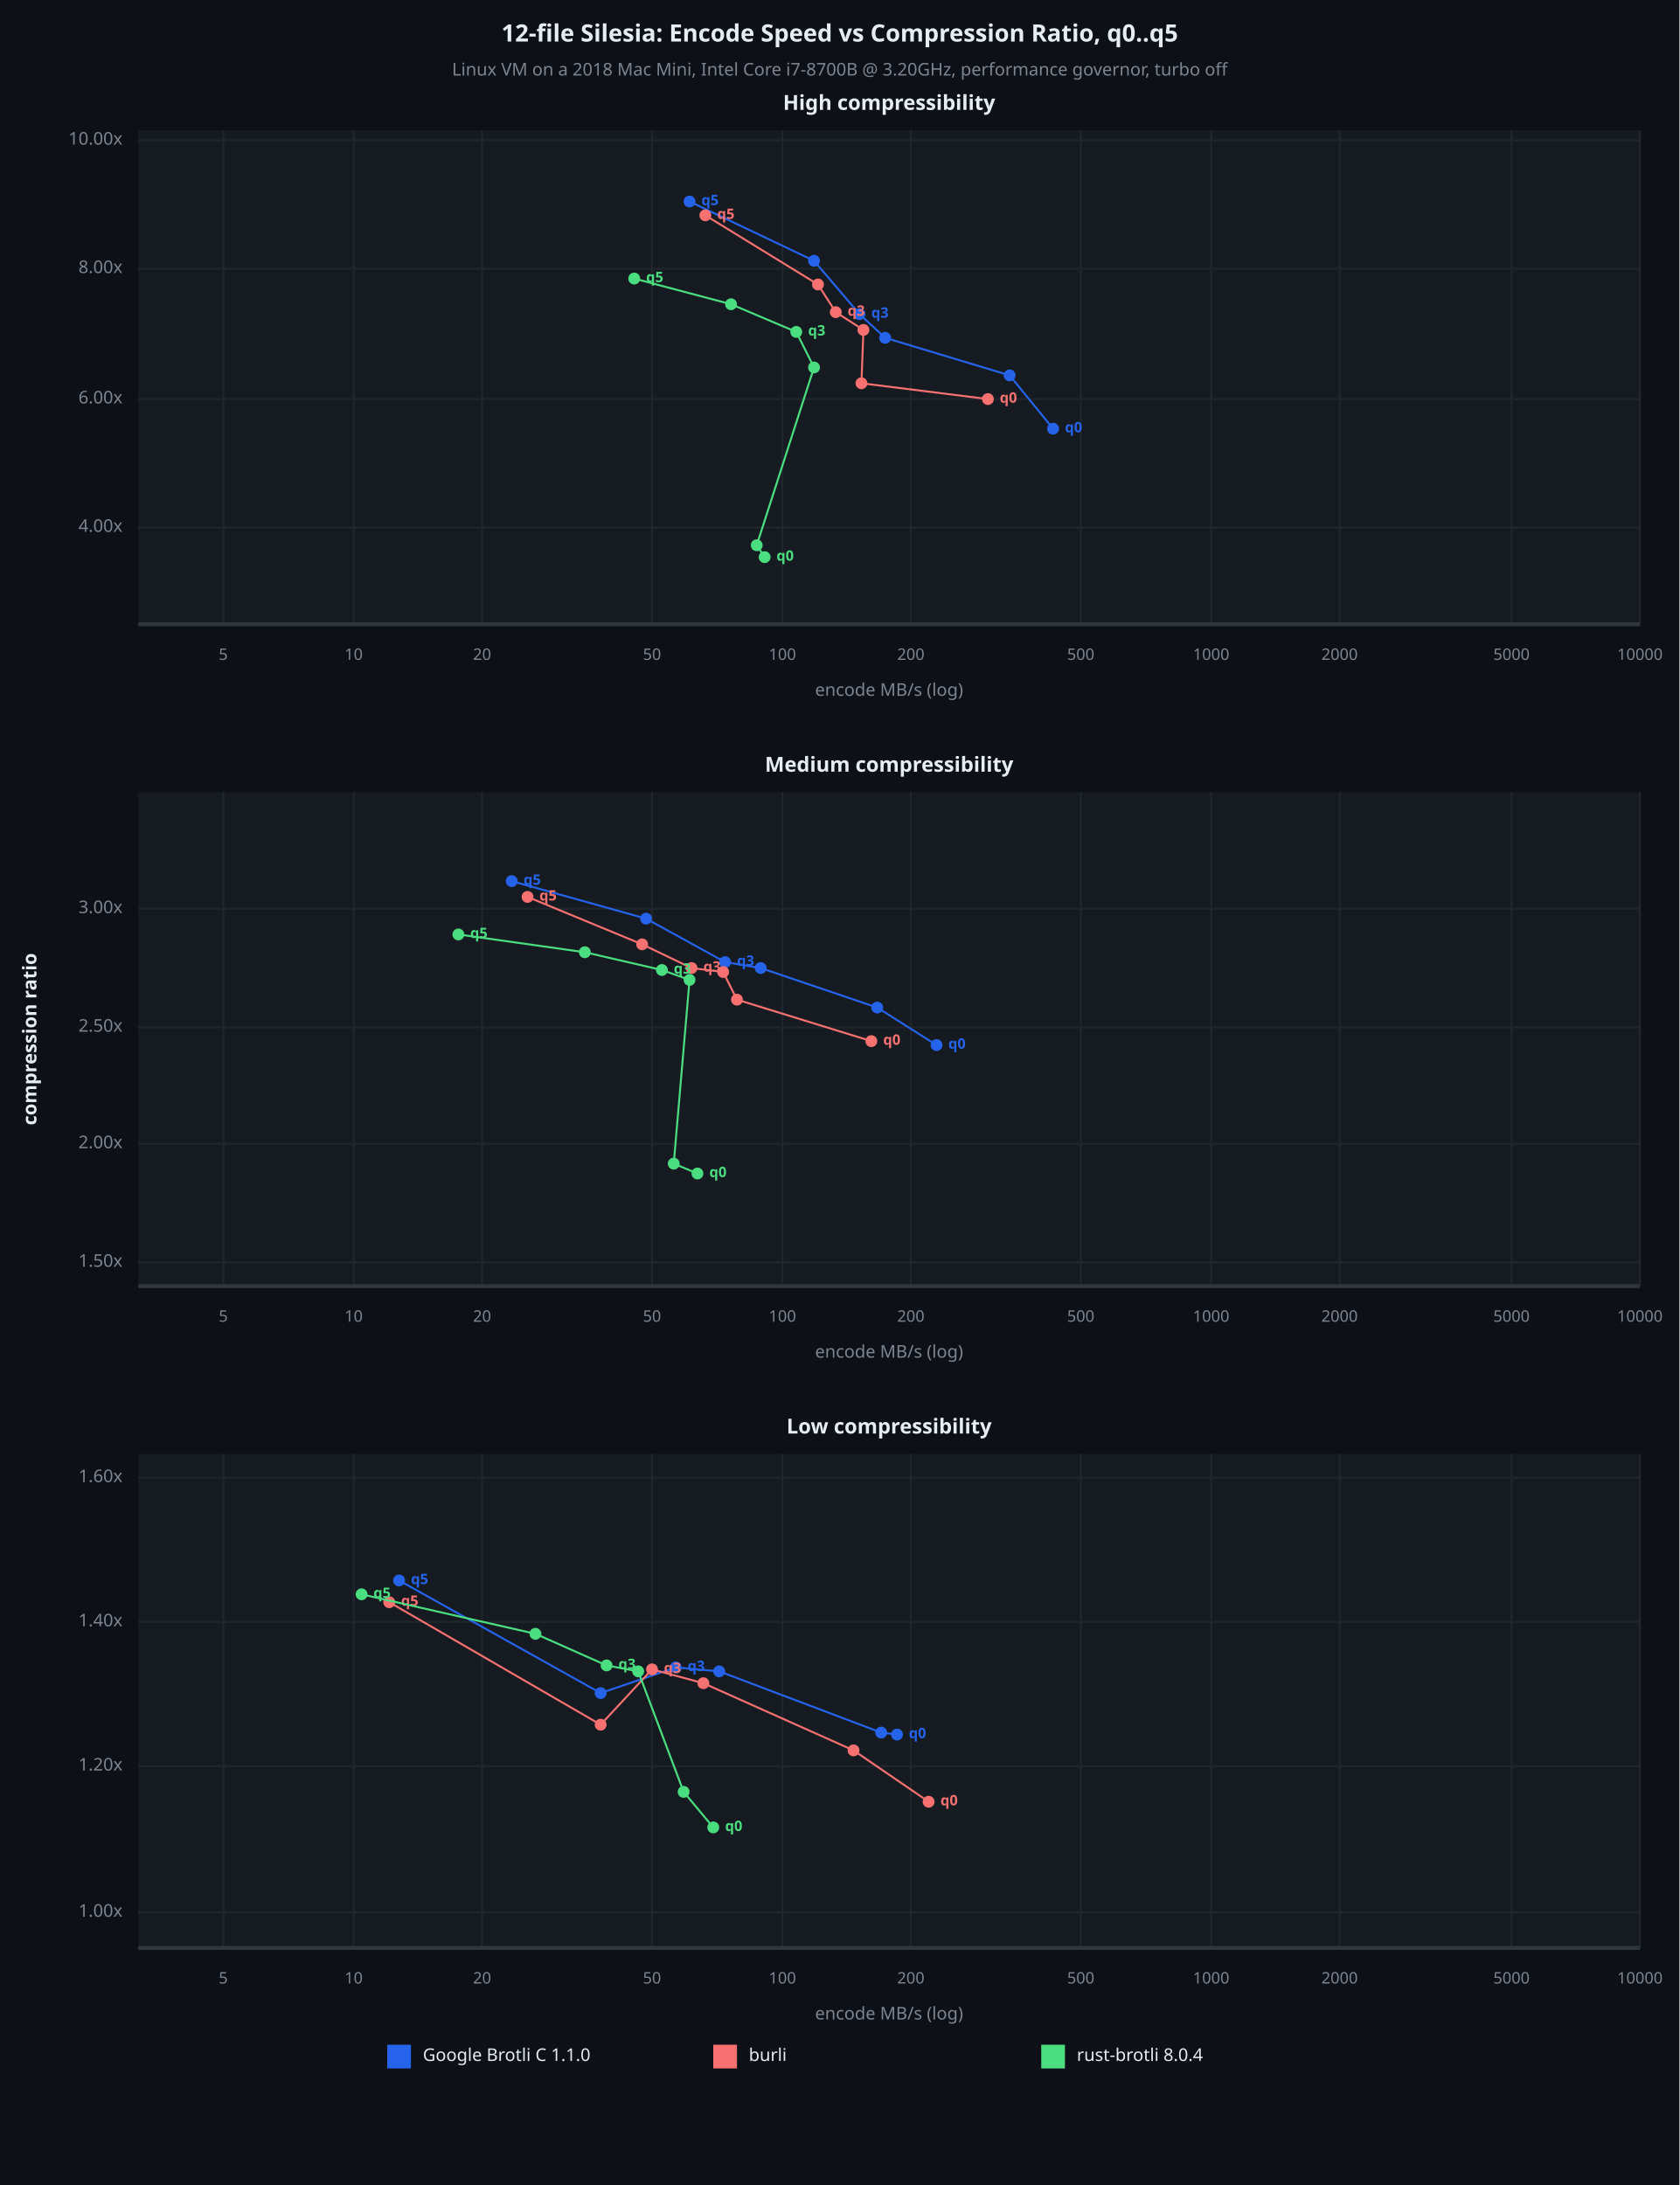
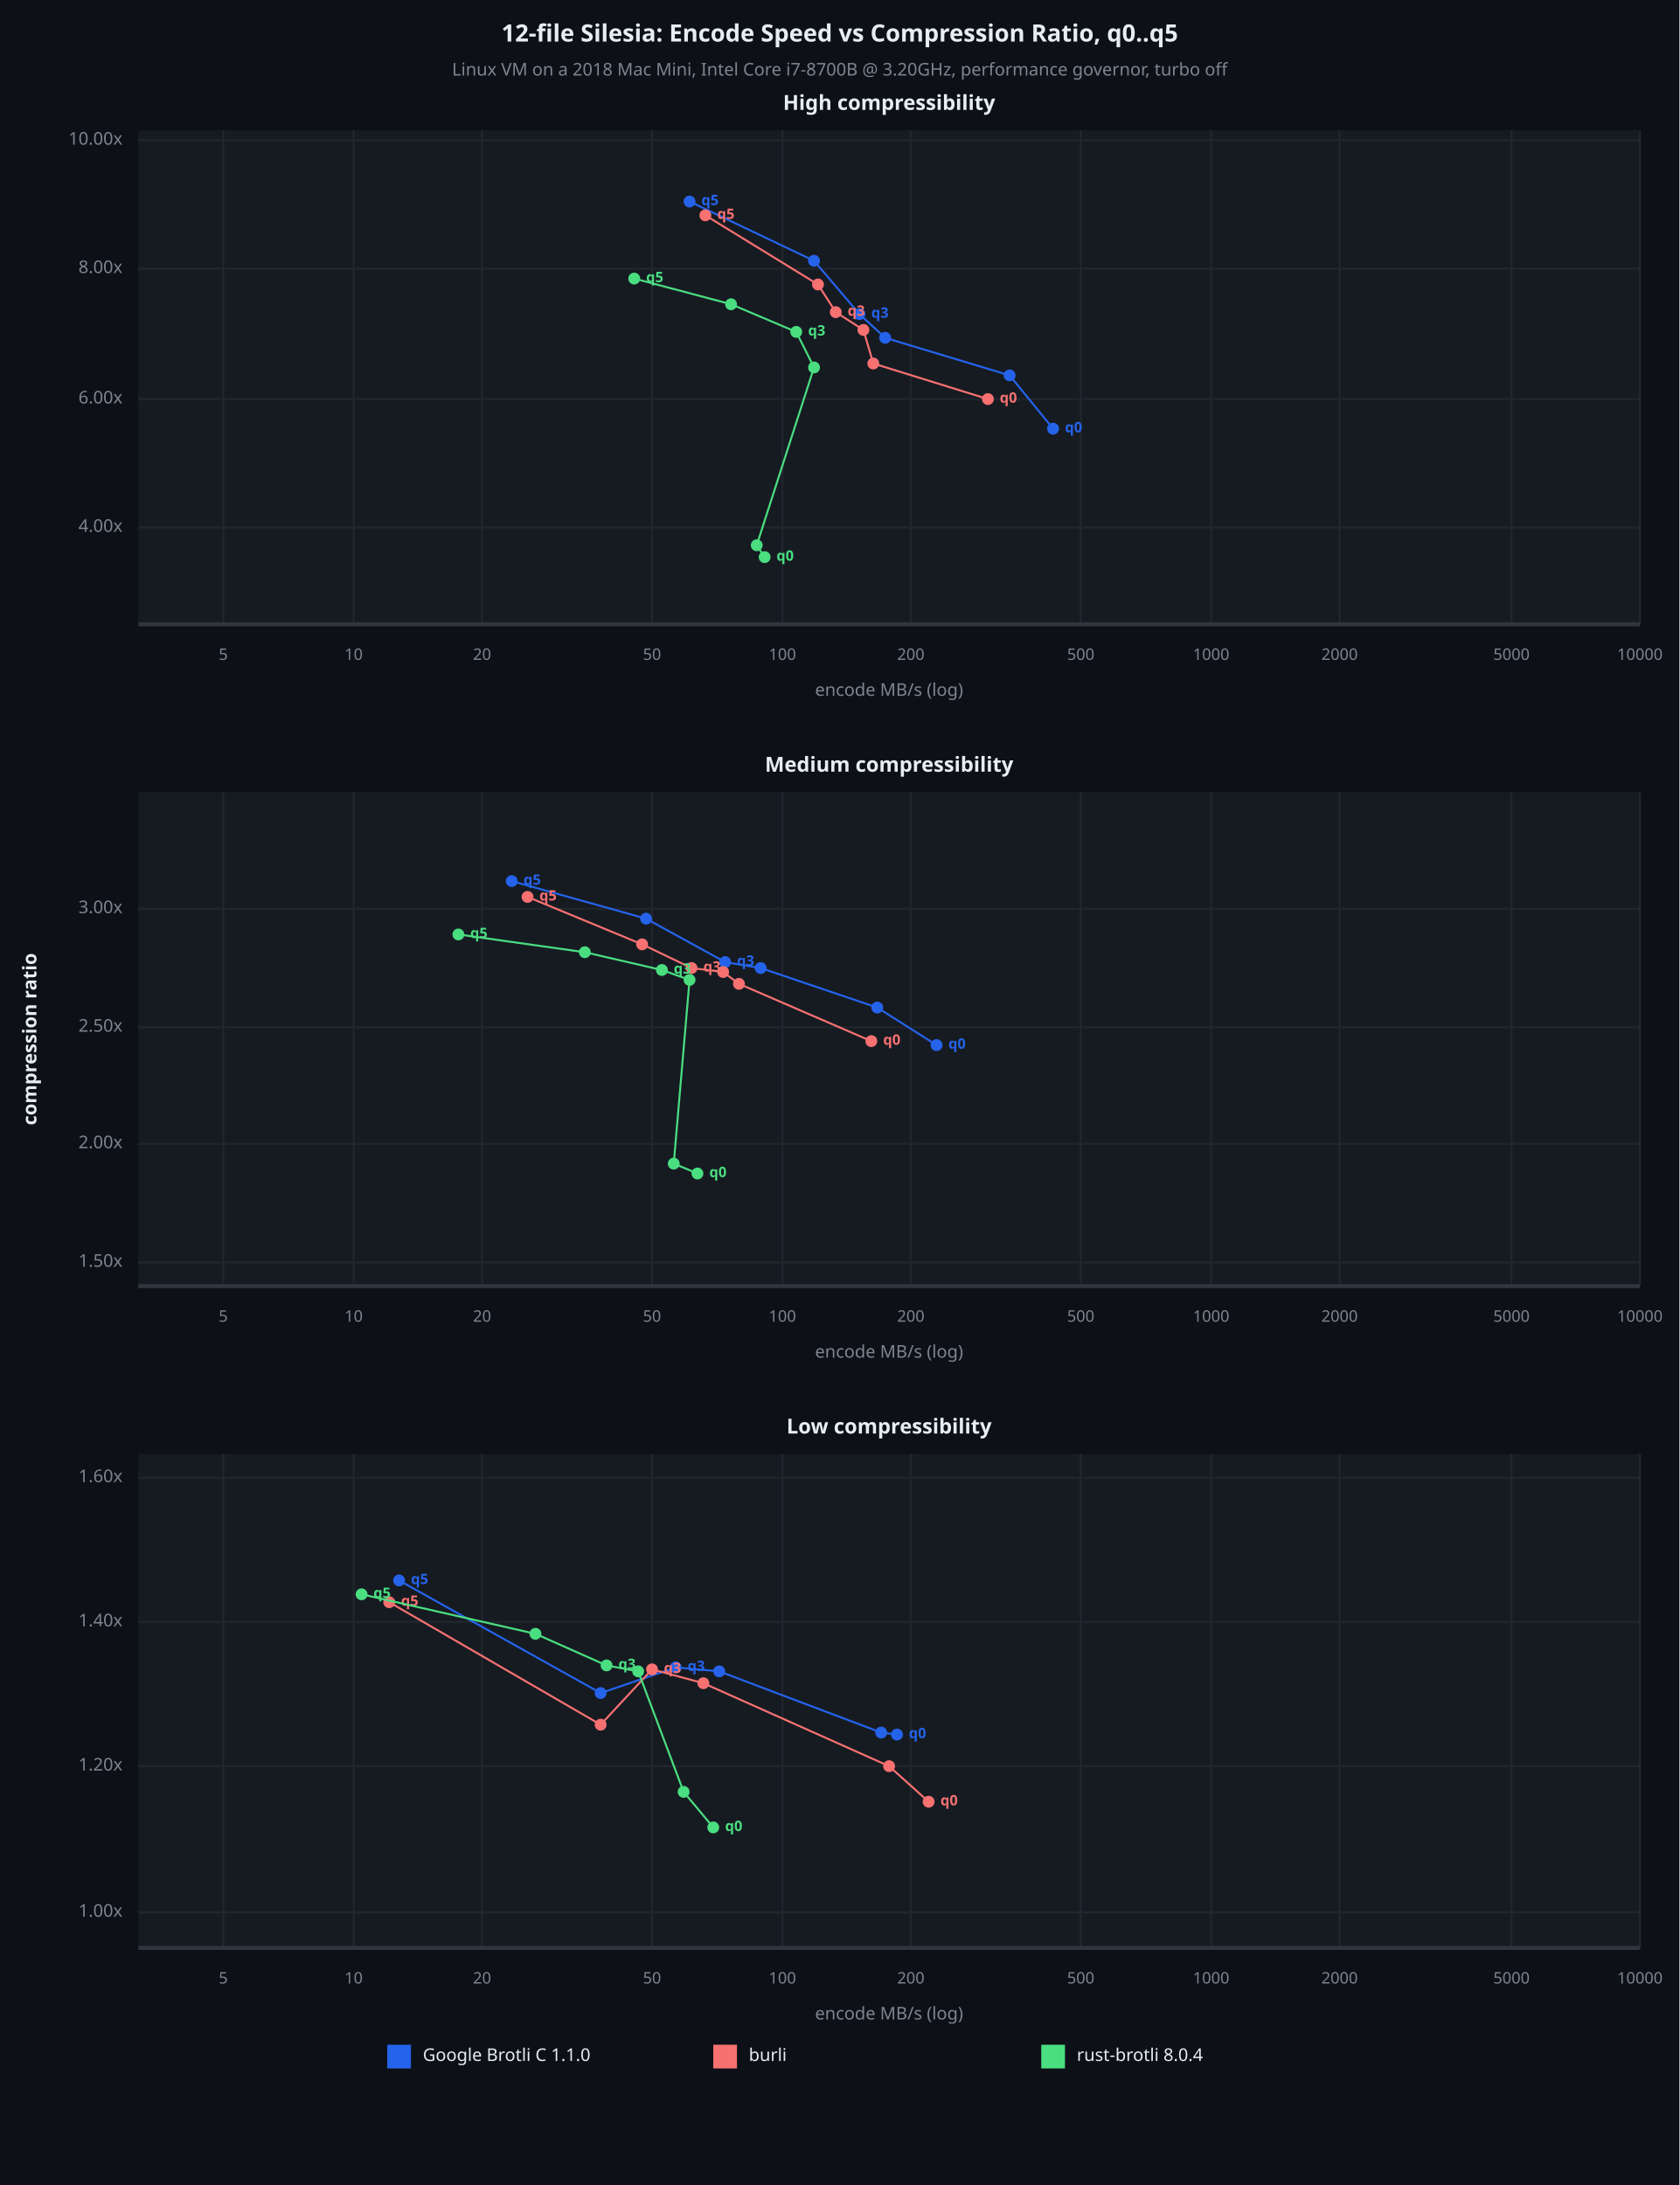
<svg xmlns="http://www.w3.org/2000/svg" viewBox="0 0 850 1106" font-family="system-ui, -apple-system, sans-serif">
  <rect x="0" y="0" width="850" height="1106" opacity="1" fill="#0D1117" stroke="none" />
  <text x="425" y="18" dy="0.5ex" text-anchor="middle" font-family="sans-serif" font-size="12.097" opacity="1" fill="#E6EDF3" font-weight="bold">
12-file Silesia: Encode Speed vs Compression Ratio, q0..q5
</text>
  <text x="425" y="36" dy="0.5ex" text-anchor="middle" font-family="sans-serif" font-size="8.871" opacity="1" fill="#7D8590">
Linux VM on a 2018 Mac Mini, Intel Core i7-8700B @ 3.20GHz, performance governor, turbo off
</text>
  <rect x="70" y="66" width="760" height="250" opacity="1" fill="#161B22" stroke="none" />
  <text x="450" y="53" dy="0.5ex" text-anchor="middle" font-family="sans-serif" font-size="10.484" opacity="1" fill="#E6EDF3" font-weight="bold">
High compressibility
</text>
  <polyline fill="none" opacity="1" stroke="#21262D" stroke-width="1" points="113,66 113,316 " />
  <text x="113" y="332" dy="0.5ex" text-anchor="middle" font-family="sans-serif" font-size="8.065" opacity="1" fill="#7D8590">
5
</text>
  <polyline fill="none" opacity="1" stroke="#21262D" stroke-width="1" points="179,66 179,316 " />
  <text x="179" y="332" dy="0.5ex" text-anchor="middle" font-family="sans-serif" font-size="8.065" opacity="1" fill="#7D8590">
10
</text>
  <polyline fill="none" opacity="1" stroke="#21262D" stroke-width="1" points="244,66 244,316 " />
  <text x="244" y="332" dy="0.5ex" text-anchor="middle" font-family="sans-serif" font-size="8.065" opacity="1" fill="#7D8590">
20
</text>
  <polyline fill="none" opacity="1" stroke="#21262D" stroke-width="1" points="330,66 330,316 " />
  <text x="330" y="332" dy="0.5ex" text-anchor="middle" font-family="sans-serif" font-size="8.065" opacity="1" fill="#7D8590">
50
</text>
  <polyline fill="none" opacity="1" stroke="#21262D" stroke-width="1" points="396,66 396,316 " />
  <text x="396" y="332" dy="0.5ex" text-anchor="middle" font-family="sans-serif" font-size="8.065" opacity="1" fill="#7D8590">
100
</text>
  <polyline fill="none" opacity="1" stroke="#21262D" stroke-width="1" points="461,66 461,316 " />
  <text x="461" y="332" dy="0.5ex" text-anchor="middle" font-family="sans-serif" font-size="8.065" opacity="1" fill="#7D8590">
200
</text>
  <polyline fill="none" opacity="1" stroke="#21262D" stroke-width="1" points="547,66 547,316 " />
  <text x="547" y="332" dy="0.5ex" text-anchor="middle" font-family="sans-serif" font-size="8.065" opacity="1" fill="#7D8590">
500
</text>
  <polyline fill="none" opacity="1" stroke="#21262D" stroke-width="1" points="613,66 613,316 " />
  <text x="613" y="332" dy="0.5ex" text-anchor="middle" font-family="sans-serif" font-size="8.065" opacity="1" fill="#7D8590">
1000
</text>
  <polyline fill="none" opacity="1" stroke="#21262D" stroke-width="1" points="678,66 678,316 " />
  <text x="678" y="332" dy="0.5ex" text-anchor="middle" font-family="sans-serif" font-size="8.065" opacity="1" fill="#7D8590">
2000
</text>
  <polyline fill="none" opacity="1" stroke="#21262D" stroke-width="1" points="765,66 765,316 " />
  <text x="765" y="332" dy="0.5ex" text-anchor="middle" font-family="sans-serif" font-size="8.065" opacity="1" fill="#7D8590">
5000
</text>
  <polyline fill="none" opacity="1" stroke="#21262D" stroke-width="1" points="830,66 830,316 " />
  <text x="830" y="332" dy="0.5ex" text-anchor="middle" font-family="sans-serif" font-size="8.065" opacity="1" fill="#7D8590">
10000
</text>
  <polyline fill="none" opacity="1" stroke="#21262D" stroke-width="1" points="70,267 830,267 " />
  <text x="62" y="267" dy="0.5ex" text-anchor="end" font-family="sans-serif" font-size="8.871" opacity="1" fill="#7D8590">
4.00x
</text>
  <polyline fill="none" opacity="1" stroke="#21262D" stroke-width="1" points="70,202 830,202 " />
  <text x="62" y="202" dy="0.5ex" text-anchor="end" font-family="sans-serif" font-size="8.871" opacity="1" fill="#7D8590">
6.00x
</text>
  <polyline fill="none" opacity="1" stroke="#21262D" stroke-width="1" points="70,136 830,136 " />
  <text x="62" y="136" dy="0.5ex" text-anchor="end" font-family="sans-serif" font-size="8.871" opacity="1" fill="#7D8590">
8.00x
</text>
  <polyline fill="none" opacity="1" stroke="#21262D" stroke-width="1" points="70,71 830,71 " />
  <text x="62" y="71" dy="0.5ex" text-anchor="end" font-family="sans-serif" font-size="8.871" opacity="1" fill="#7D8590">
10.00x
</text>
  <polyline fill="none" opacity="1" stroke="#30363D" stroke-width="2" points="70,316 830,316 " />
  <polyline fill="none" opacity="1" stroke="#2563EB" stroke-width="1" points="533,217 511,190 448,171 435,159 412,132 349,102 " />
  <circle cx="533" cy="217" r="3" opacity="1" fill="#2563EB" stroke="none" stroke-width="1" />
  <text x="539" y="217" dy="0.5ex" text-anchor="start" font-family="sans-serif" font-size="7.258" opacity="1" fill="#2563EB" font-weight="bold">
q0
</text>
  <circle cx="511" cy="190" r="3" opacity="1" fill="#2563EB" stroke="none" stroke-width="1" />
  <circle cx="448" cy="171" r="3" opacity="1" fill="#2563EB" stroke="none" stroke-width="1" />
  <circle cx="435" cy="159" r="3" opacity="1" fill="#2563EB" stroke="none" stroke-width="1" />
  <text x="441" y="159" dy="0.5ex" text-anchor="start" font-family="sans-serif" font-size="7.258" opacity="1" fill="#2563EB" font-weight="bold">
q3
</text>
  <circle cx="412" cy="132" r="3" opacity="1" fill="#2563EB" stroke="none" stroke-width="1" />
  <circle cx="349" cy="102" r="3" opacity="1" fill="#2563EB" stroke="none" stroke-width="1" />
  <text x="355" y="102" dy="0.5ex" text-anchor="start" font-family="sans-serif" font-size="7.258" opacity="1" fill="#2563EB" font-weight="bold">
q5
</text>
-   <polyline fill="none" opacity="1" stroke="#F87171" stroke-width="1" points="500,202 436,194 437,167 423,158 414,144 357,109 " />
+   <polyline fill="none" opacity="1" stroke="#F87171" stroke-width="1" points="500,202 442,184 437,167 423,158 414,144 357,109 " />
  <circle cx="500" cy="202" r="3" opacity="1" fill="#F87171" stroke="none" stroke-width="1" />
  <text x="506" y="202" dy="0.5ex" text-anchor="start" font-family="sans-serif" font-size="7.258" opacity="1" fill="#F87171" font-weight="bold">
q0
</text>
-   <circle cx="436" cy="194" r="3" opacity="1" fill="#F87171" stroke="none" stroke-width="1" />
+   <circle cx="442" cy="184" r="3" opacity="1" fill="#F87171" stroke="none" stroke-width="1" />
  <circle cx="437" cy="167" r="3" opacity="1" fill="#F87171" stroke="none" stroke-width="1" />
  <circle cx="423" cy="158" r="3" opacity="1" fill="#F87171" stroke="none" stroke-width="1" />
  <text x="429" y="158" dy="0.5ex" text-anchor="start" font-family="sans-serif" font-size="7.258" opacity="1" fill="#F87171" font-weight="bold">
q3
</text>
  <circle cx="414" cy="144" r="3" opacity="1" fill="#F87171" stroke="none" stroke-width="1" />
  <circle cx="357" cy="109" r="3" opacity="1" fill="#F87171" stroke="none" stroke-width="1" />
  <text x="363" y="109" dy="0.5ex" text-anchor="start" font-family="sans-serif" font-size="7.258" opacity="1" fill="#F87171" font-weight="bold">
q5
</text>
  <polyline fill="none" opacity="1" stroke="#4ADE80" stroke-width="1" points="387,282 383,276 412,186 403,168 370,154 321,141 " />
  <circle cx="387" cy="282" r="3" opacity="1" fill="#4ADE80" stroke="none" stroke-width="1" />
  <text x="393" y="282" dy="0.5ex" text-anchor="start" font-family="sans-serif" font-size="7.258" opacity="1" fill="#4ADE80" font-weight="bold">
q0
</text>
  <circle cx="383" cy="276" r="3" opacity="1" fill="#4ADE80" stroke="none" stroke-width="1" />
  <circle cx="412" cy="186" r="3" opacity="1" fill="#4ADE80" stroke="none" stroke-width="1" />
  <circle cx="403" cy="168" r="3" opacity="1" fill="#4ADE80" stroke="none" stroke-width="1" />
  <text x="409" y="168" dy="0.5ex" text-anchor="start" font-family="sans-serif" font-size="7.258" opacity="1" fill="#4ADE80" font-weight="bold">
q3
</text>
  <circle cx="370" cy="154" r="3" opacity="1" fill="#4ADE80" stroke="none" stroke-width="1" />
  <circle cx="321" cy="141" r="3" opacity="1" fill="#4ADE80" stroke="none" stroke-width="1" />
  <text x="327" y="141" dy="0.5ex" text-anchor="start" font-family="sans-serif" font-size="7.258" opacity="1" fill="#4ADE80" font-weight="bold">
q5
</text>
  <text x="450" y="350" dy="0.5ex" text-anchor="middle" font-family="sans-serif" font-size="8.871" opacity="1" fill="#7D8590">
encode MB/s (log)
</text>
  <rect x="70" y="401" width="760" height="250" opacity="1" fill="#161B22" stroke="none" />
  <text x="450" y="388" dy="0.5ex" text-anchor="middle" font-family="sans-serif" font-size="10.484" opacity="1" fill="#E6EDF3" font-weight="bold">
Medium compressibility
</text>
  <polyline fill="none" opacity="1" stroke="#21262D" stroke-width="1" points="113,401 113,651 " />
  <text x="113" y="667" dy="0.5ex" text-anchor="middle" font-family="sans-serif" font-size="8.065" opacity="1" fill="#7D8590">
5
</text>
  <polyline fill="none" opacity="1" stroke="#21262D" stroke-width="1" points="179,401 179,651 " />
  <text x="179" y="667" dy="0.5ex" text-anchor="middle" font-family="sans-serif" font-size="8.065" opacity="1" fill="#7D8590">
10
</text>
  <polyline fill="none" opacity="1" stroke="#21262D" stroke-width="1" points="244,401 244,651 " />
  <text x="244" y="667" dy="0.5ex" text-anchor="middle" font-family="sans-serif" font-size="8.065" opacity="1" fill="#7D8590">
20
</text>
  <polyline fill="none" opacity="1" stroke="#21262D" stroke-width="1" points="330,401 330,651 " />
  <text x="330" y="667" dy="0.5ex" text-anchor="middle" font-family="sans-serif" font-size="8.065" opacity="1" fill="#7D8590">
50
</text>
  <polyline fill="none" opacity="1" stroke="#21262D" stroke-width="1" points="396,401 396,651 " />
  <text x="396" y="667" dy="0.5ex" text-anchor="middle" font-family="sans-serif" font-size="8.065" opacity="1" fill="#7D8590">
100
</text>
  <polyline fill="none" opacity="1" stroke="#21262D" stroke-width="1" points="461,401 461,651 " />
  <text x="461" y="667" dy="0.5ex" text-anchor="middle" font-family="sans-serif" font-size="8.065" opacity="1" fill="#7D8590">
200
</text>
  <polyline fill="none" opacity="1" stroke="#21262D" stroke-width="1" points="547,401 547,651 " />
  <text x="547" y="667" dy="0.5ex" text-anchor="middle" font-family="sans-serif" font-size="8.065" opacity="1" fill="#7D8590">
500
</text>
  <polyline fill="none" opacity="1" stroke="#21262D" stroke-width="1" points="613,401 613,651 " />
  <text x="613" y="667" dy="0.5ex" text-anchor="middle" font-family="sans-serif" font-size="8.065" opacity="1" fill="#7D8590">
1000
</text>
  <polyline fill="none" opacity="1" stroke="#21262D" stroke-width="1" points="678,401 678,651 " />
  <text x="678" y="667" dy="0.5ex" text-anchor="middle" font-family="sans-serif" font-size="8.065" opacity="1" fill="#7D8590">
2000
</text>
  <polyline fill="none" opacity="1" stroke="#21262D" stroke-width="1" points="765,401 765,651 " />
  <text x="765" y="667" dy="0.5ex" text-anchor="middle" font-family="sans-serif" font-size="8.065" opacity="1" fill="#7D8590">
5000
</text>
  <polyline fill="none" opacity="1" stroke="#21262D" stroke-width="1" points="830,401 830,651 " />
  <text x="830" y="667" dy="0.5ex" text-anchor="middle" font-family="sans-serif" font-size="8.065" opacity="1" fill="#7D8590">
10000
</text>
  <polyline fill="none" opacity="1" stroke="#21262D" stroke-width="1" points="70,639 830,639 " />
  <text x="62" y="639" dy="0.5ex" text-anchor="end" font-family="sans-serif" font-size="8.871" opacity="1" fill="#7D8590">
1.50x
</text>
  <polyline fill="none" opacity="1" stroke="#21262D" stroke-width="1" points="70,579 830,579 " />
  <text x="62" y="579" dy="0.5ex" text-anchor="end" font-family="sans-serif" font-size="8.871" opacity="1" fill="#7D8590">
2.00x
</text>
  <polyline fill="none" opacity="1" stroke="#21262D" stroke-width="1" points="70,520 830,520 " />
  <text x="62" y="520" dy="0.5ex" text-anchor="end" font-family="sans-serif" font-size="8.871" opacity="1" fill="#7D8590">
2.50x
</text>
  <polyline fill="none" opacity="1" stroke="#21262D" stroke-width="1" points="70,460 830,460 " />
  <text x="62" y="460" dy="0.5ex" text-anchor="end" font-family="sans-serif" font-size="8.871" opacity="1" fill="#7D8590">
3.00x
</text>
  <polyline fill="none" opacity="1" stroke="#30363D" stroke-width="2" points="70,651 830,651 " />
  <polyline fill="none" opacity="1" stroke="#2563EB" stroke-width="1" points="474,529 444,510 385,490 367,487 327,465 259,446 " />
  <circle cx="474" cy="529" r="3" opacity="1" fill="#2563EB" stroke="none" stroke-width="1" />
  <text x="480" y="529" dy="0.5ex" text-anchor="start" font-family="sans-serif" font-size="7.258" opacity="1" fill="#2563EB" font-weight="bold">
q0
</text>
  <circle cx="444" cy="510" r="3" opacity="1" fill="#2563EB" stroke="none" stroke-width="1" />
  <circle cx="385" cy="490" r="3" opacity="1" fill="#2563EB" stroke="none" stroke-width="1" />
  <circle cx="367" cy="487" r="3" opacity="1" fill="#2563EB" stroke="none" stroke-width="1" />
  <text x="373" y="487" dy="0.5ex" text-anchor="start" font-family="sans-serif" font-size="7.258" opacity="1" fill="#2563EB" font-weight="bold">
q3
</text>
  <circle cx="327" cy="465" r="3" opacity="1" fill="#2563EB" stroke="none" stroke-width="1" />
  <circle cx="259" cy="446" r="3" opacity="1" fill="#2563EB" stroke="none" stroke-width="1" />
  <text x="265" y="446" dy="0.5ex" text-anchor="start" font-family="sans-serif" font-size="7.258" opacity="1" fill="#2563EB" font-weight="bold">
q5
</text>
-   <polyline fill="none" opacity="1" stroke="#F87171" stroke-width="1" points="441,527 373,506 366,492 350,490 325,478 267,454 " />
+   <polyline fill="none" opacity="1" stroke="#F87171" stroke-width="1" points="441,527 374,498 366,492 350,490 325,478 267,454 " />
  <circle cx="441" cy="527" r="3" opacity="1" fill="#F87171" stroke="none" stroke-width="1" />
  <text x="447" y="527" dy="0.5ex" text-anchor="start" font-family="sans-serif" font-size="7.258" opacity="1" fill="#F87171" font-weight="bold">
q0
</text>
-   <circle cx="373" cy="506" r="3" opacity="1" fill="#F87171" stroke="none" stroke-width="1" />
+   <circle cx="374" cy="498" r="3" opacity="1" fill="#F87171" stroke="none" stroke-width="1" />
  <circle cx="366" cy="492" r="3" opacity="1" fill="#F87171" stroke="none" stroke-width="1" />
  <circle cx="350" cy="490" r="3" opacity="1" fill="#F87171" stroke="none" stroke-width="1" />
  <text x="356" y="490" dy="0.5ex" text-anchor="start" font-family="sans-serif" font-size="7.258" opacity="1" fill="#F87171" font-weight="bold">
q3
</text>
  <circle cx="325" cy="478" r="3" opacity="1" fill="#F87171" stroke="none" stroke-width="1" />
  <circle cx="267" cy="454" r="3" opacity="1" fill="#F87171" stroke="none" stroke-width="1" />
  <text x="273" y="454" dy="0.5ex" text-anchor="start" font-family="sans-serif" font-size="7.258" opacity="1" fill="#F87171" font-weight="bold">
q5
</text>
  <polyline fill="none" opacity="1" stroke="#4ADE80" stroke-width="1" points="353,594 341,589 349,496 335,491 296,482 232,473 " />
  <circle cx="353" cy="594" r="3" opacity="1" fill="#4ADE80" stroke="none" stroke-width="1" />
  <text x="359" y="594" dy="0.5ex" text-anchor="start" font-family="sans-serif" font-size="7.258" opacity="1" fill="#4ADE80" font-weight="bold">
q0
</text>
  <circle cx="341" cy="589" r="3" opacity="1" fill="#4ADE80" stroke="none" stroke-width="1" />
  <circle cx="349" cy="496" r="3" opacity="1" fill="#4ADE80" stroke="none" stroke-width="1" />
  <circle cx="335" cy="491" r="3" opacity="1" fill="#4ADE80" stroke="none" stroke-width="1" />
  <text x="341" y="491" dy="0.5ex" text-anchor="start" font-family="sans-serif" font-size="7.258" opacity="1" fill="#4ADE80" font-weight="bold">
q3
</text>
  <circle cx="296" cy="482" r="3" opacity="1" fill="#4ADE80" stroke="none" stroke-width="1" />
  <circle cx="232" cy="473" r="3" opacity="1" fill="#4ADE80" stroke="none" stroke-width="1" />
  <text x="238" y="473" dy="0.5ex" text-anchor="start" font-family="sans-serif" font-size="7.258" opacity="1" fill="#4ADE80" font-weight="bold">
q5
</text>
  <text x="450" y="685" dy="0.5ex" text-anchor="middle" font-family="sans-serif" font-size="8.871" opacity="1" fill="#7D8590">
encode MB/s (log)
</text>
  <rect x="70" y="736" width="760" height="250" opacity="1" fill="#161B22" stroke="none" />
  <text x="450" y="723" dy="0.5ex" text-anchor="middle" font-family="sans-serif" font-size="10.484" opacity="1" fill="#E6EDF3" font-weight="bold">
Low compressibility
</text>
  <polyline fill="none" opacity="1" stroke="#21262D" stroke-width="1" points="113,736 113,986 " />
  <text x="113" y="1002" dy="0.5ex" text-anchor="middle" font-family="sans-serif" font-size="8.065" opacity="1" fill="#7D8590">
5
</text>
  <polyline fill="none" opacity="1" stroke="#21262D" stroke-width="1" points="179,736 179,986 " />
  <text x="179" y="1002" dy="0.5ex" text-anchor="middle" font-family="sans-serif" font-size="8.065" opacity="1" fill="#7D8590">
10
</text>
  <polyline fill="none" opacity="1" stroke="#21262D" stroke-width="1" points="244,736 244,986 " />
  <text x="244" y="1002" dy="0.5ex" text-anchor="middle" font-family="sans-serif" font-size="8.065" opacity="1" fill="#7D8590">
20
</text>
  <polyline fill="none" opacity="1" stroke="#21262D" stroke-width="1" points="330,736 330,986 " />
  <text x="330" y="1002" dy="0.5ex" text-anchor="middle" font-family="sans-serif" font-size="8.065" opacity="1" fill="#7D8590">
50
</text>
  <polyline fill="none" opacity="1" stroke="#21262D" stroke-width="1" points="396,736 396,986 " />
  <text x="396" y="1002" dy="0.5ex" text-anchor="middle" font-family="sans-serif" font-size="8.065" opacity="1" fill="#7D8590">
100
</text>
  <polyline fill="none" opacity="1" stroke="#21262D" stroke-width="1" points="461,736 461,986 " />
  <text x="461" y="1002" dy="0.5ex" text-anchor="middle" font-family="sans-serif" font-size="8.065" opacity="1" fill="#7D8590">
200
</text>
  <polyline fill="none" opacity="1" stroke="#21262D" stroke-width="1" points="547,736 547,986 " />
  <text x="547" y="1002" dy="0.5ex" text-anchor="middle" font-family="sans-serif" font-size="8.065" opacity="1" fill="#7D8590">
500
</text>
  <polyline fill="none" opacity="1" stroke="#21262D" stroke-width="1" points="613,736 613,986 " />
  <text x="613" y="1002" dy="0.5ex" text-anchor="middle" font-family="sans-serif" font-size="8.065" opacity="1" fill="#7D8590">
1000
</text>
  <polyline fill="none" opacity="1" stroke="#21262D" stroke-width="1" points="678,736 678,986 " />
  <text x="678" y="1002" dy="0.5ex" text-anchor="middle" font-family="sans-serif" font-size="8.065" opacity="1" fill="#7D8590">
2000
</text>
  <polyline fill="none" opacity="1" stroke="#21262D" stroke-width="1" points="765,736 765,986 " />
  <text x="765" y="1002" dy="0.5ex" text-anchor="middle" font-family="sans-serif" font-size="8.065" opacity="1" fill="#7D8590">
5000
</text>
  <polyline fill="none" opacity="1" stroke="#21262D" stroke-width="1" points="830,736 830,986 " />
  <text x="830" y="1002" dy="0.5ex" text-anchor="middle" font-family="sans-serif" font-size="8.065" opacity="1" fill="#7D8590">
10000
</text>
  <polyline fill="none" opacity="1" stroke="#21262D" stroke-width="1" points="70,968 830,968 " />
  <text x="62" y="968" dy="0.5ex" text-anchor="end" font-family="sans-serif" font-size="8.871" opacity="1" fill="#7D8590">
1.00x
</text>
  <polyline fill="none" opacity="1" stroke="#21262D" stroke-width="1" points="70,894 830,894 " />
  <text x="62" y="894" dy="0.5ex" text-anchor="end" font-family="sans-serif" font-size="8.871" opacity="1" fill="#7D8590">
1.20x
</text>
  <polyline fill="none" opacity="1" stroke="#21262D" stroke-width="1" points="70,821 830,821 " />
  <text x="62" y="821" dy="0.5ex" text-anchor="end" font-family="sans-serif" font-size="8.871" opacity="1" fill="#7D8590">
1.40x
</text>
  <polyline fill="none" opacity="1" stroke="#21262D" stroke-width="1" points="70,748 830,748 " />
  <text x="62" y="748" dy="0.5ex" text-anchor="end" font-family="sans-serif" font-size="8.871" opacity="1" fill="#7D8590">
1.60x
</text>
  <polyline fill="none" opacity="1" stroke="#30363D" stroke-width="2" points="70,986 830,986 " />
  <polyline fill="none" opacity="1" stroke="#2563EB" stroke-width="1" points="454,878 446,877 364,846 342,844 304,857 202,800 " />
  <circle cx="454" cy="878" r="3" opacity="1" fill="#2563EB" stroke="none" stroke-width="1" />
  <text x="460" y="878" dy="0.5ex" text-anchor="start" font-family="sans-serif" font-size="7.258" opacity="1" fill="#2563EB" font-weight="bold">
q0
</text>
  <circle cx="446" cy="877" r="3" opacity="1" fill="#2563EB" stroke="none" stroke-width="1" />
  <circle cx="364" cy="846" r="3" opacity="1" fill="#2563EB" stroke="none" stroke-width="1" />
  <circle cx="342" cy="844" r="3" opacity="1" fill="#2563EB" stroke="none" stroke-width="1" />
  <text x="348" y="844" dy="0.5ex" text-anchor="start" font-family="sans-serif" font-size="7.258" opacity="1" fill="#2563EB" font-weight="bold">
q3
</text>
  <circle cx="304" cy="857" r="3" opacity="1" fill="#2563EB" stroke="none" stroke-width="1" />
  <circle cx="202" cy="800" r="3" opacity="1" fill="#2563EB" stroke="none" stroke-width="1" />
  <text x="208" y="800" dy="0.5ex" text-anchor="start" font-family="sans-serif" font-size="7.258" opacity="1" fill="#2563EB" font-weight="bold">
q5
</text>
-   <polyline fill="none" opacity="1" stroke="#F87171" stroke-width="1" points="470,912 432,886 356,852 330,845 304,873 197,811 " />
+   <polyline fill="none" opacity="1" stroke="#F87171" stroke-width="1" points="470,912 450,894 356,852 330,845 304,873 197,811 " />
  <circle cx="470" cy="912" r="3" opacity="1" fill="#F87171" stroke="none" stroke-width="1" />
  <text x="476" y="912" dy="0.5ex" text-anchor="start" font-family="sans-serif" font-size="7.258" opacity="1" fill="#F87171" font-weight="bold">
q0
</text>
-   <circle cx="432" cy="886" r="3" opacity="1" fill="#F87171" stroke="none" stroke-width="1" />
+   <circle cx="450" cy="894" r="3" opacity="1" fill="#F87171" stroke="none" stroke-width="1" />
  <circle cx="356" cy="852" r="3" opacity="1" fill="#F87171" stroke="none" stroke-width="1" />
  <circle cx="330" cy="845" r="3" opacity="1" fill="#F87171" stroke="none" stroke-width="1" />
  <text x="336" y="845" dy="0.5ex" text-anchor="start" font-family="sans-serif" font-size="7.258" opacity="1" fill="#F87171" font-weight="bold">
q3
</text>
  <circle cx="304" cy="873" r="3" opacity="1" fill="#F87171" stroke="none" stroke-width="1" />
  <circle cx="197" cy="811" r="3" opacity="1" fill="#F87171" stroke="none" stroke-width="1" />
  <text x="203" y="811" dy="0.5ex" text-anchor="start" font-family="sans-serif" font-size="7.258" opacity="1" fill="#F87171" font-weight="bold">
q5
</text>
  <polyline fill="none" opacity="1" stroke="#4ADE80" stroke-width="1" points="361,925 346,907 323,846 307,843 271,827 183,807 " />
  <circle cx="361" cy="925" r="3" opacity="1" fill="#4ADE80" stroke="none" stroke-width="1" />
  <text x="367" y="925" dy="0.5ex" text-anchor="start" font-family="sans-serif" font-size="7.258" opacity="1" fill="#4ADE80" font-weight="bold">
q0
</text>
  <circle cx="346" cy="907" r="3" opacity="1" fill="#4ADE80" stroke="none" stroke-width="1" />
  <circle cx="323" cy="846" r="3" opacity="1" fill="#4ADE80" stroke="none" stroke-width="1" />
  <circle cx="307" cy="843" r="3" opacity="1" fill="#4ADE80" stroke="none" stroke-width="1" />
  <text x="313" y="843" dy="0.5ex" text-anchor="start" font-family="sans-serif" font-size="7.258" opacity="1" fill="#4ADE80" font-weight="bold">
q3
</text>
  <circle cx="271" cy="827" r="3" opacity="1" fill="#4ADE80" stroke="none" stroke-width="1" />
  <circle cx="183" cy="807" r="3" opacity="1" fill="#4ADE80" stroke="none" stroke-width="1" />
  <text x="189" y="807" dy="0.5ex" text-anchor="start" font-family="sans-serif" font-size="7.258" opacity="1" fill="#4ADE80" font-weight="bold">
q5
</text>
  <text x="450" y="1020" dy="0.5ex" text-anchor="middle" font-family="sans-serif" font-size="8.871" opacity="1" fill="#7D8590">
encode MB/s (log)
</text>
  <text x="16" y="526" dy="0.5ex" text-anchor="middle" font-family="sans-serif" font-size="9.677" opacity="1" fill="#E6EDF3" font-weight="bold" transform="rotate(270, 16, 526)">
compression ratio
</text>
  <rect x="196" y="1035" width="12" height="12" opacity="1" fill="#2563EB" stroke="none" />
  <text x="214" y="1041" dy="0.5ex" text-anchor="start" font-family="sans-serif" font-size="8.871" opacity="1" fill="#E6EDF3">
Google Brotli C 1.1.0
</text>
  <rect x="361" y="1035" width="12" height="12" opacity="1" fill="#F87171" stroke="none" />
  <text x="379" y="1041" dy="0.5ex" text-anchor="start" font-family="sans-serif" font-size="8.871" opacity="1" fill="#E6EDF3">
burli
</text>
  <rect x="527" y="1035" width="12" height="12" opacity="1" fill="#4ADE80" stroke="none" />
  <text x="545" y="1041" dy="0.5ex" text-anchor="start" font-family="sans-serif" font-size="8.871" opacity="1" fill="#E6EDF3">
rust-brotli 8.0.4
</text>
</svg>
